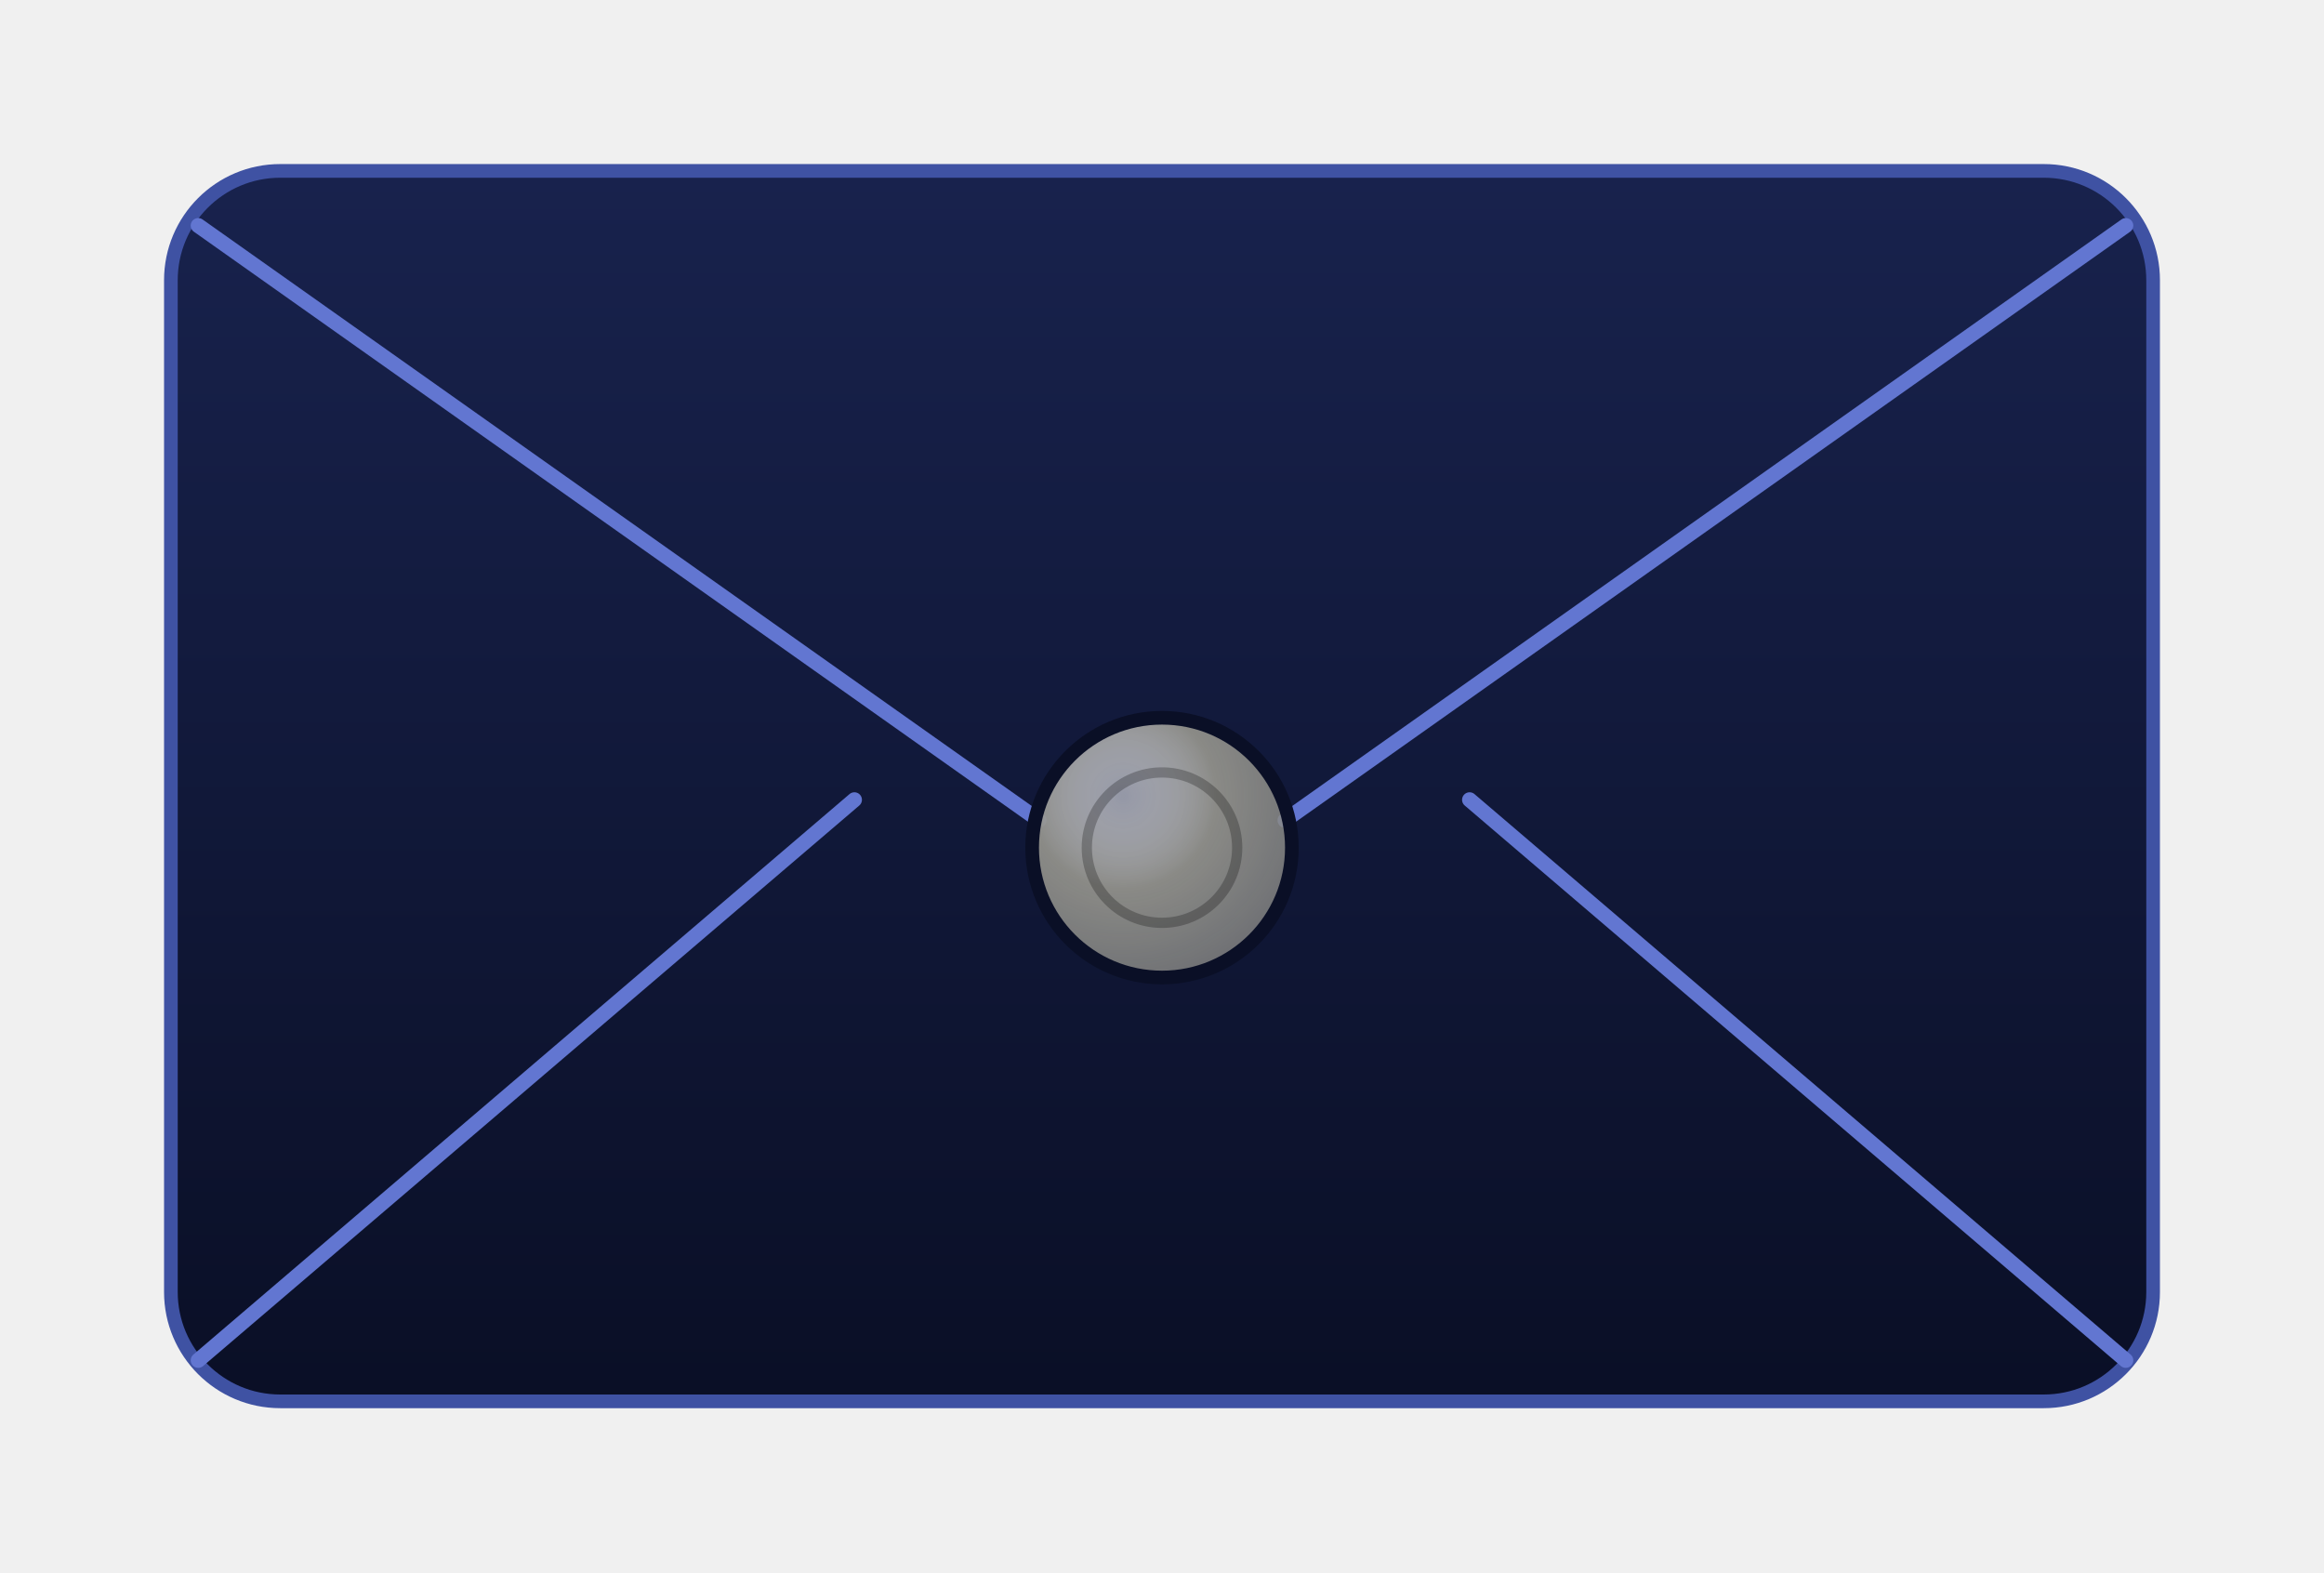
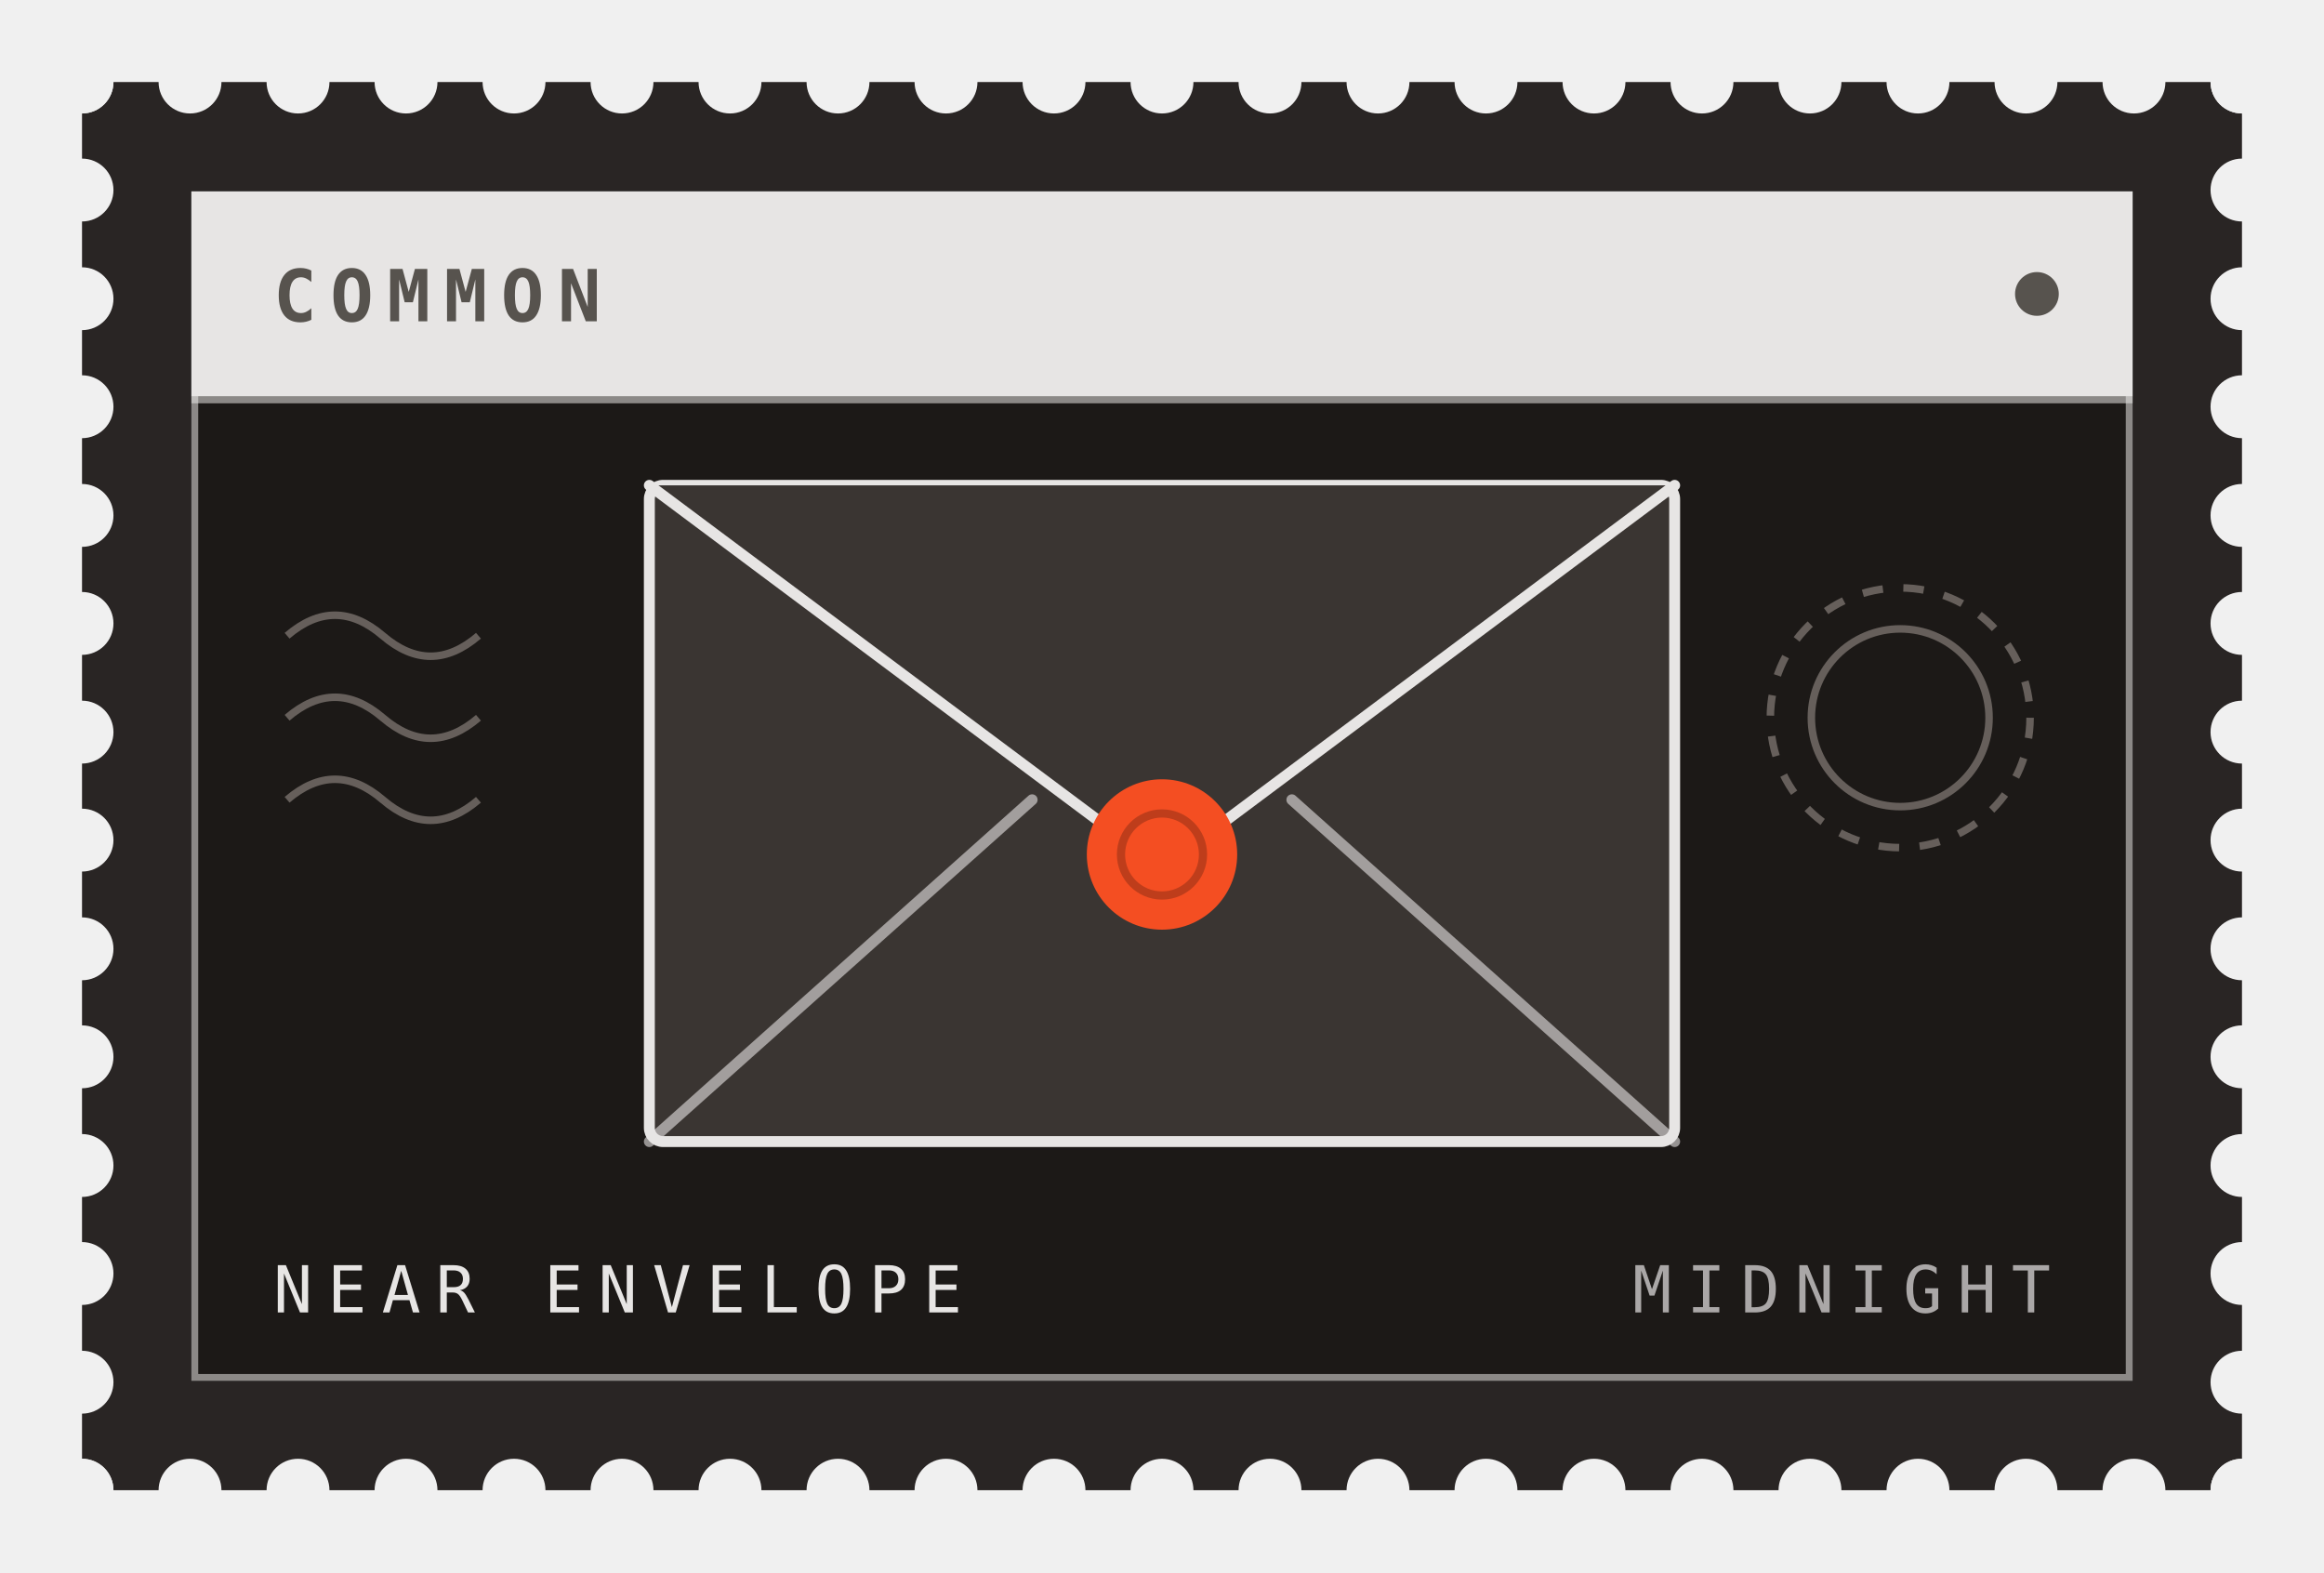
- <svg xmlns="http://www.w3.org/2000/svg" viewBox="0 0 340 230" role="img" aria-label="Envelope">
+ <svg xmlns="http://www.w3.org/2000/svg" viewBox="0 0 340 230" role="img" aria-label="MIDNIGHT envelope, COMMON">
  <defs>
-     <linearGradient id="body" x1="0" y1="0" x2="0" y2="1">
-       <stop offset="0" stop-color="#18224d" />
-       <stop offset="1" stop-color="#0a0f26" />
-     </linearGradient>
-     <radialGradient id="seal" cx="0.35" cy="0.3" r="0.8">
-       <stop offset="0" stop-color="#ffffff" stop-opacity="0.55" />
-       <stop offset="0.45" stop-color="#8a8a86" />
-       <stop offset="1" stop-color="#8a8a86" stop-opacity="0.75" />
-     </radialGradient>
-     <filter id="glow" x="-30%" y="-30%" width="160%" height="160%">
-       <feGaussianBlur stdDeviation="9" />
-     </filter>
+     <mask id="perf">
+       <rect width="340" height="230" fill="#fff" />
+       <g fill="#000">
+         <circle cx="12.0" cy="12.0" r="4.6" />
+         <circle cx="27.8" cy="12.0" r="4.6" />
+         <circle cx="43.6" cy="12.0" r="4.6" />
+         <circle cx="59.4" cy="12.0" r="4.6" />
+         <circle cx="75.2" cy="12.0" r="4.6" />
+         <circle cx="91.0" cy="12.0" r="4.6" />
+         <circle cx="106.8" cy="12.0" r="4.6" />
+         <circle cx="122.6" cy="12.0" r="4.6" />
+         <circle cx="138.4" cy="12.0" r="4.6" />
+         <circle cx="154.2" cy="12.0" r="4.6" />
+         <circle cx="170.0" cy="12.0" r="4.6" />
+         <circle cx="185.8" cy="12.0" r="4.6" />
+         <circle cx="201.6" cy="12.0" r="4.6" />
+         <circle cx="217.4" cy="12.0" r="4.6" />
+         <circle cx="233.2" cy="12.0" r="4.6" />
+         <circle cx="249.0" cy="12.0" r="4.6" />
+         <circle cx="264.8" cy="12.0" r="4.6" />
+         <circle cx="280.6" cy="12.0" r="4.6" />
+         <circle cx="296.4" cy="12.0" r="4.6" />
+         <circle cx="312.2" cy="12.0" r="4.6" />
+         <circle cx="328.0" cy="12.0" r="4.6" />
+         <circle cx="12.0" cy="218.0" r="4.6" />
+         <circle cx="27.8" cy="218.0" r="4.6" />
+         <circle cx="43.6" cy="218.0" r="4.6" />
+         <circle cx="59.4" cy="218.0" r="4.6" />
+         <circle cx="75.2" cy="218.0" r="4.6" />
+         <circle cx="91.0" cy="218.0" r="4.6" />
+         <circle cx="106.8" cy="218.0" r="4.6" />
+         <circle cx="122.6" cy="218.0" r="4.6" />
+         <circle cx="138.4" cy="218.0" r="4.6" />
+         <circle cx="154.2" cy="218.0" r="4.6" />
+         <circle cx="170.0" cy="218.0" r="4.6" />
+         <circle cx="185.8" cy="218.0" r="4.6" />
+         <circle cx="201.6" cy="218.0" r="4.6" />
+         <circle cx="217.4" cy="218.0" r="4.6" />
+         <circle cx="233.2" cy="218.0" r="4.6" />
+         <circle cx="249.0" cy="218.0" r="4.6" />
+         <circle cx="264.8" cy="218.0" r="4.6" />
+         <circle cx="280.6" cy="218.0" r="4.6" />
+         <circle cx="296.4" cy="218.0" r="4.6" />
+         <circle cx="312.2" cy="218.0" r="4.6" />
+         <circle cx="328.0" cy="218.0" r="4.6" />
+         <circle cx="12.0" cy="12.0" r="4.6" />
+         <circle cx="12.0" cy="27.8" r="4.6" />
+         <circle cx="12.0" cy="43.7" r="4.6" />
+         <circle cx="12.0" cy="59.5" r="4.6" />
+         <circle cx="12.0" cy="75.4" r="4.6" />
+         <circle cx="12.0" cy="91.2" r="4.6" />
+         <circle cx="12.0" cy="107.1" r="4.6" />
+         <circle cx="12.0" cy="122.9" r="4.6" />
+         <circle cx="12.0" cy="138.8" r="4.6" />
+         <circle cx="12.0" cy="154.6" r="4.6" />
+         <circle cx="12.0" cy="170.5" r="4.6" />
+         <circle cx="12.0" cy="186.3" r="4.6" />
+         <circle cx="12.0" cy="202.2" r="4.6" />
+         <circle cx="12.0" cy="218.0" r="4.6" />
+         <circle cx="328.0" cy="12.0" r="4.6" />
+         <circle cx="328.0" cy="27.8" r="4.6" />
+         <circle cx="328.0" cy="43.7" r="4.6" />
+         <circle cx="328.0" cy="59.5" r="4.6" />
+         <circle cx="328.0" cy="75.4" r="4.6" />
+         <circle cx="328.0" cy="91.2" r="4.6" />
+         <circle cx="328.0" cy="107.1" r="4.6" />
+         <circle cx="328.0" cy="122.9" r="4.6" />
+         <circle cx="328.0" cy="138.8" r="4.6" />
+         <circle cx="328.0" cy="154.6" r="4.6" />
+         <circle cx="328.0" cy="170.5" r="4.6" />
+         <circle cx="328.0" cy="186.3" r="4.6" />
+         <circle cx="328.0" cy="202.2" r="4.6" />
+         <circle cx="328.0" cy="218.0" r="4.6" />
+       </g>
+     </mask>
  </defs>
-   <rect x="25" y="25" width="290" height="180" rx="16" fill="url(#body)" stroke="#3f52a3" stroke-width="2" />
-   <g fill="none" stroke="#6276d1" stroke-width="2.2" stroke-linecap="round">
-     <path d="M29 33 L152 120 M311 33 L188 120" />
-     <path d="M29 199 L125 117 M311 199 L215 117" />
+   <rect x="12" y="12" width="316" height="206" fill="#292524" mask="url(#perf)" />
+   <rect x="28" y="28" width="284" height="174" fill="#1c1917" />
+   <rect x="28" y="28" width="284" height="30" fill="#e7e5e4" />
+   <rect x="28.5" y="28.5" width="283" height="173" fill="none" stroke="#e7e5e4" stroke-opacity="0.55" />
+   <path d="M28 58.5 H312" stroke="#e7e5e4" stroke-opacity="0.55" />
+   <text x="40" y="47" font-family="ui-monospace, 'IBM Plex Mono', Menlo, Consolas, monospace" font-size="10.5" font-weight="600" letter-spacing="2" fill="#57534e">COMMON</text>
+   <circle cx="298" cy="43" r="3.2" fill="#57534e" />
+   <g stroke="#e7e5e4" stroke-width="1.6" stroke-linejoin="round" stroke-linecap="round">
+     <rect x="95" y="71" width="150" height="96" rx="2" fill="#3a3532" />
+     <path d="M95 167 L151 117 M245 167 L189 117" fill="none" stroke-opacity="0.6" />
+     <path d="M95 71 L170 127 L245 71" fill="#3a3532" />
  </g>
-   <circle cx="170" cy="124" r="19" fill="url(#seal)" stroke="#0a0f26" stroke-width="2" />
-   <circle cx="170" cy="124" r="11" fill="none" stroke="#000" stroke-opacity="0.25" stroke-width="1.5" />
+   <circle cx="170" cy="125" r="11" fill="#f44e22" />
+   <circle cx="170" cy="125" r="6" fill="none" stroke="#000" stroke-opacity="0.22" stroke-width="1.2" />
+   <g fill="none" stroke="#78716c" stroke-width="1.1" stroke-opacity="0.8">
+     <path d="M42 93 q7 -6 14 0 t14 0 M42 105 q7 -6 14 0 t14 0 M42 117 q7 -6 14 0 t14 0" />
+     <circle cx="278" cy="105" r="19" stroke-dasharray="3 3" />
+     <circle cx="278" cy="105" r="13" />
+   </g>
+   <text x="40" y="192" font-family="ui-monospace, 'IBM Plex Mono', Menlo, Consolas, monospace" font-size="9.5" letter-spacing="2.2" fill="#e7e5e4">NEAR ENVELOPE</text>
+   <text x="300" y="192" text-anchor="end" font-family="ui-monospace, 'IBM Plex Mono', Menlo, Consolas, monospace" font-size="9.5" letter-spacing="2.2" fill="#e7e5e4" fill-opacity="0.7">MIDNIGHT</text>
</svg>
